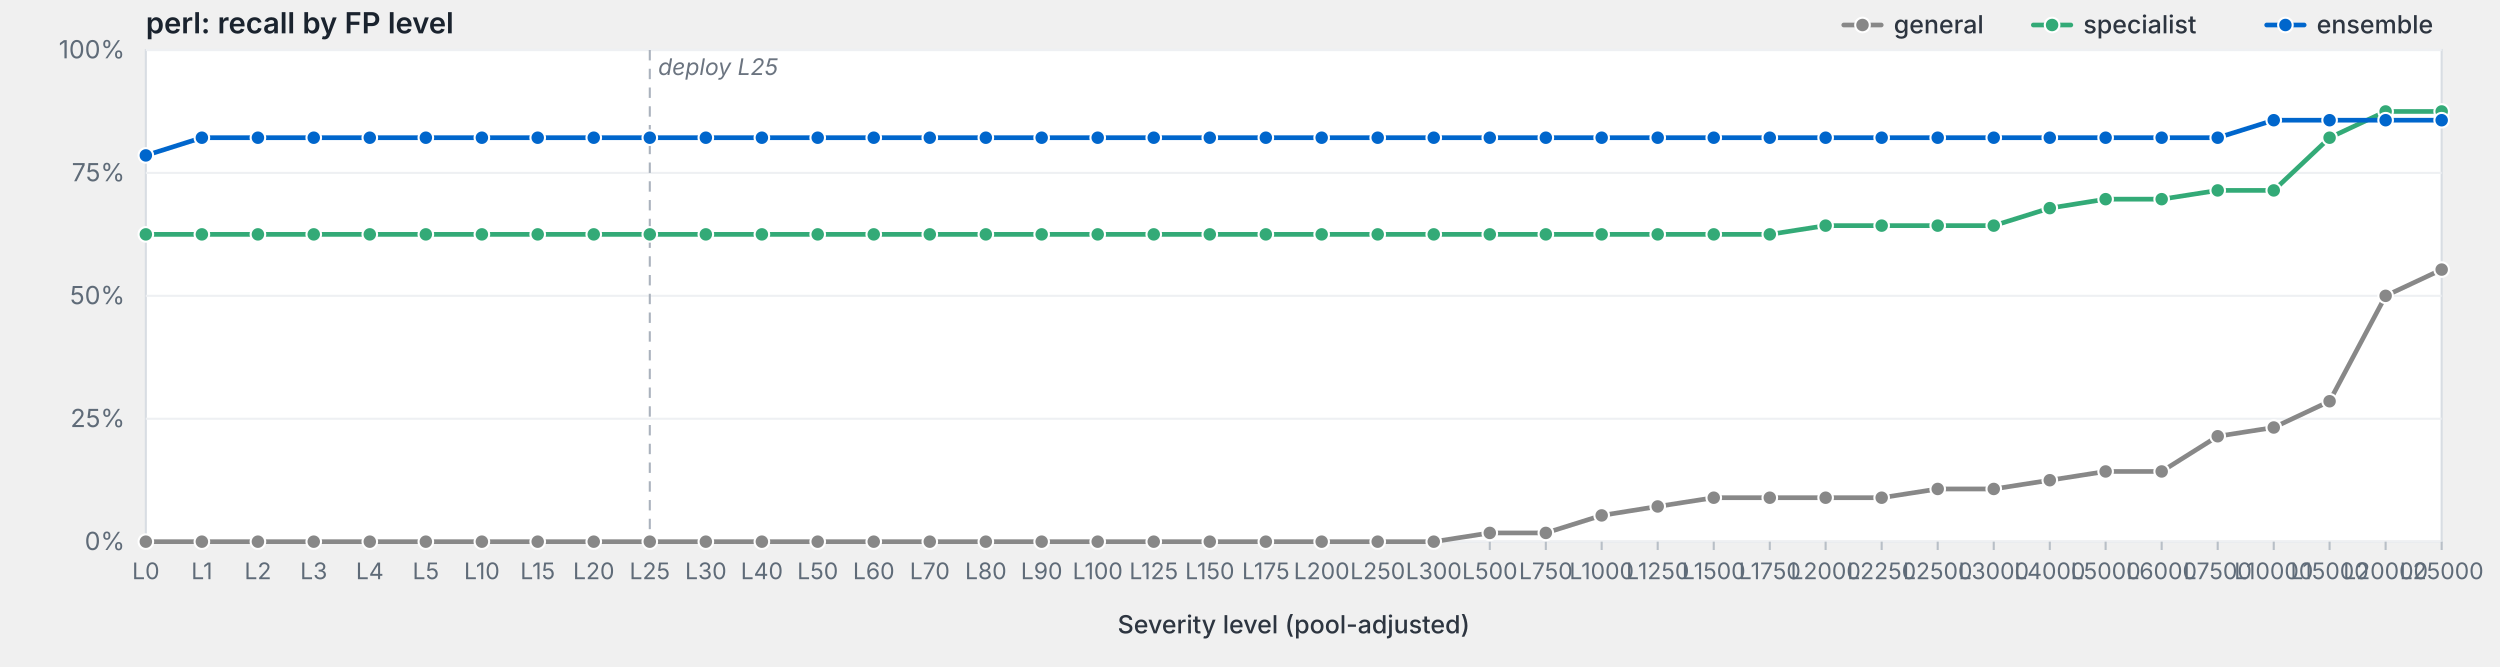
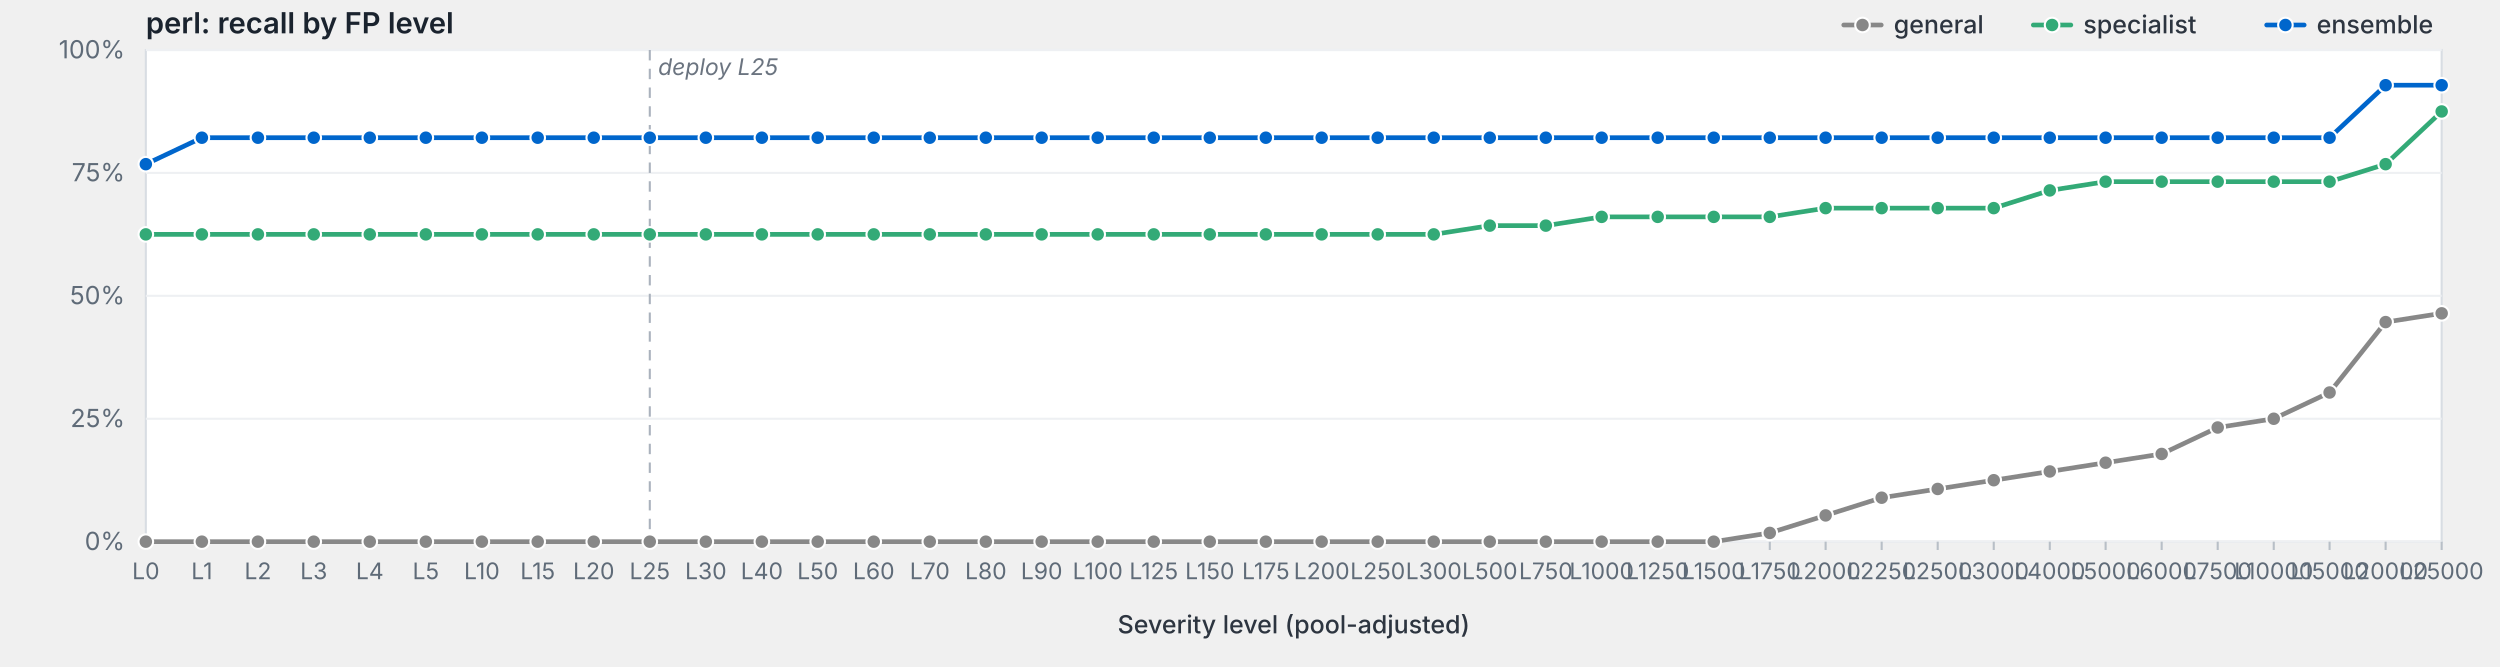
<svg xmlns="http://www.w3.org/2000/svg" viewBox="0 0 1200 320" width="1200" height="320" preserveAspectRatio="xMidYMid meet" role="img" aria-label="perl: recall by FP level">
  <style>svg { background: #fdfdfd; }.frame { fill: #fff; stroke: #d8dde3; stroke-width: 1; }.grid { stroke: #eef0f3; stroke-width: 1; }.tick { stroke: #b8bfc7; stroke-width: 1; }.axis-label { fill: #5f6b78; font-family: -apple-system, BlinkMacSystemFont, "Segoe UI", system-ui, sans-serif; font-size: 12px; }.x-label { fill: #5f6b78; font-family: -apple-system, BlinkMacSystemFont, "Segoe UI", system-ui, sans-serif; font-size: 11px; }.axis-title { fill: #2d3540; font-family: -apple-system, BlinkMacSystemFont, "Segoe UI", system-ui, sans-serif; font-size: 12px; font-weight: 500; }.title { fill: #1a232e; font-family: -apple-system, BlinkMacSystemFont, "Segoe UI", system-ui, sans-serif; font-size: 14px; font-weight: 600; }.deploy-marker { stroke: #aab2bd; stroke-width: 1; stroke-dasharray: 5,4; }.deploy-label { fill: #6b7480; font-family: -apple-system, BlinkMacSystemFont, "Segoe UI", system-ui, sans-serif; font-size: 11px; font-style: italic; }.curve { fill: none; stroke-width: 2.25; stroke-linejoin: round; stroke-linecap: round; }.marker { stroke: #fff; stroke-width: 1; }.legend-text { fill: #2d3540; font-family: -apple-system, BlinkMacSystemFont, "Segoe UI", system-ui, sans-serif; font-size: 12px; font-weight: 500; }</style>
  <text class="title" x="70" y="16">perl: recall by FP level</text>
  <rect class="frame" x="70" y="24" width="1102" height="236" />
  <line class="grid" x1="70" y1="260.0" x2="1172" y2="260.0" />
  <text class="axis-label" x="60" y="264.0" text-anchor="end">0%</text>
  <line class="grid" x1="70" y1="201.0" x2="1172" y2="201.0" />
  <text class="axis-label" x="60" y="205.0" text-anchor="end">25%</text>
  <line class="grid" x1="70" y1="142.0" x2="1172" y2="142.0" />
  <text class="axis-label" x="60" y="146.0" text-anchor="end">50%</text>
  <line class="grid" x1="70" y1="83.0" x2="1172" y2="83.0" />
  <text class="axis-label" x="60" y="87.0" text-anchor="end">75%</text>
  <line class="grid" x1="70" y1="24.0" x2="1172" y2="24.0" />
  <text class="axis-label" x="60" y="28.0" text-anchor="end">100%</text>
  <line class="deploy-marker" x1="311.9" y1="24" x2="311.9" y2="260" />
  <text class="deploy-label" x="315.9" y="36" text-anchor="start">deploy L25</text>
  <line class="tick" x1="70.0" y1="260" x2="70.0" y2="264" />
  <text class="x-label" x="70.0" y="278" text-anchor="middle">L0</text>
  <line class="tick" x1="96.9" y1="260" x2="96.9" y2="264" />
  <text class="x-label" x="96.9" y="278" text-anchor="middle">L1</text>
  <line class="tick" x1="123.8" y1="260" x2="123.8" y2="264" />
  <text class="x-label" x="123.8" y="278" text-anchor="middle">L2</text>
  <line class="tick" x1="150.6" y1="260" x2="150.6" y2="264" />
  <text class="x-label" x="150.6" y="278" text-anchor="middle">L3</text>
  <line class="tick" x1="177.5" y1="260" x2="177.5" y2="264" />
  <text class="x-label" x="177.5" y="278" text-anchor="middle">L4</text>
  <line class="tick" x1="204.4" y1="260" x2="204.4" y2="264" />
  <text class="x-label" x="204.4" y="278" text-anchor="middle">L5</text>
  <line class="tick" x1="231.3" y1="260" x2="231.3" y2="264" />
  <text class="x-label" x="231.3" y="278" text-anchor="middle">L10</text>
  <line class="tick" x1="258.1" y1="260" x2="258.1" y2="264" />
  <text class="x-label" x="258.1" y="278" text-anchor="middle">L15</text>
  <line class="tick" x1="285.0" y1="260" x2="285.0" y2="264" />
  <text class="x-label" x="285.0" y="278" text-anchor="middle">L20</text>
  <line class="tick" x1="311.9" y1="260" x2="311.9" y2="264" />
  <text class="x-label" x="311.9" y="278" text-anchor="middle">L25</text>
  <line class="tick" x1="338.8" y1="260" x2="338.8" y2="264" />
  <text class="x-label" x="338.8" y="278" text-anchor="middle">L30</text>
  <line class="tick" x1="365.7" y1="260" x2="365.7" y2="264" />
  <text class="x-label" x="365.7" y="278" text-anchor="middle">L40</text>
  <line class="tick" x1="392.5" y1="260" x2="392.5" y2="264" />
  <text class="x-label" x="392.5" y="278" text-anchor="middle">L50</text>
  <line class="tick" x1="419.4" y1="260" x2="419.4" y2="264" />
  <text class="x-label" x="419.4" y="278" text-anchor="middle">L60</text>
  <line class="tick" x1="446.3" y1="260" x2="446.3" y2="264" />
  <text class="x-label" x="446.3" y="278" text-anchor="middle">L70</text>
  <line class="tick" x1="473.2" y1="260" x2="473.2" y2="264" />
  <text class="x-label" x="473.2" y="278" text-anchor="middle">L80</text>
  <line class="tick" x1="500.0" y1="260" x2="500.0" y2="264" />
  <text class="x-label" x="500.0" y="278" text-anchor="middle">L90</text>
  <line class="tick" x1="526.9" y1="260" x2="526.9" y2="264" />
  <text class="x-label" x="526.9" y="278" text-anchor="middle">L100</text>
  <line class="tick" x1="553.8" y1="260" x2="553.8" y2="264" />
  <text class="x-label" x="553.8" y="278" text-anchor="middle">L125</text>
  <line class="tick" x1="580.7" y1="260" x2="580.7" y2="264" />
  <text class="x-label" x="580.7" y="278" text-anchor="middle">L150</text>
  <line class="tick" x1="607.6" y1="260" x2="607.6" y2="264" />
  <text class="x-label" x="607.6" y="278" text-anchor="middle">L175</text>
  <line class="tick" x1="634.4" y1="260" x2="634.4" y2="264" />
  <text class="x-label" x="634.4" y="278" text-anchor="middle">L200</text>
  <line class="tick" x1="661.3" y1="260" x2="661.3" y2="264" />
  <text class="x-label" x="661.3" y="278" text-anchor="middle">L250</text>
  <line class="tick" x1="688.2" y1="260" x2="688.2" y2="264" />
  <text class="x-label" x="688.2" y="278" text-anchor="middle">L300</text>
  <line class="tick" x1="715.1" y1="260" x2="715.1" y2="264" />
  <text class="x-label" x="715.1" y="278" text-anchor="middle">L500</text>
  <line class="tick" x1="742.0" y1="260" x2="742.0" y2="264" />
  <text class="x-label" x="742.0" y="278" text-anchor="middle">L750</text>
  <line class="tick" x1="768.8" y1="260" x2="768.8" y2="264" />
  <text class="x-label" x="768.8" y="278" text-anchor="middle">L1000</text>
  <line class="tick" x1="795.7" y1="260" x2="795.7" y2="264" />
  <text class="x-label" x="795.7" y="278" text-anchor="middle">L1250</text>
  <line class="tick" x1="822.6" y1="260" x2="822.6" y2="264" />
  <text class="x-label" x="822.6" y="278" text-anchor="middle">L1500</text>
  <line class="tick" x1="849.5" y1="260" x2="849.5" y2="264" />
  <text class="x-label" x="849.5" y="278" text-anchor="middle">L1750</text>
  <line class="tick" x1="876.3" y1="260" x2="876.3" y2="264" />
  <text class="x-label" x="876.3" y="278" text-anchor="middle">L2000</text>
  <line class="tick" x1="903.2" y1="260" x2="903.2" y2="264" />
  <text class="x-label" x="903.2" y="278" text-anchor="middle">L2250</text>
  <line class="tick" x1="930.1" y1="260" x2="930.1" y2="264" />
  <text class="x-label" x="930.1" y="278" text-anchor="middle">L2500</text>
  <line class="tick" x1="957.0" y1="260" x2="957.0" y2="264" />
  <text class="x-label" x="957.0" y="278" text-anchor="middle">L3000</text>
  <line class="tick" x1="983.9" y1="260" x2="983.9" y2="264" />
  <text class="x-label" x="983.9" y="278" text-anchor="middle">L4000</text>
  <line class="tick" x1="1010.7" y1="260" x2="1010.7" y2="264" />
  <text class="x-label" x="1010.7" y="278" text-anchor="middle">L5000</text>
  <line class="tick" x1="1037.6" y1="260" x2="1037.6" y2="264" />
  <text class="x-label" x="1037.6" y="278" text-anchor="middle">L6000</text>
  <line class="tick" x1="1064.5" y1="260" x2="1064.5" y2="264" />
  <text class="x-label" x="1064.5" y="278" text-anchor="middle">L7500</text>
  <line class="tick" x1="1091.4" y1="260" x2="1091.4" y2="264" />
  <text class="x-label" x="1091.4" y="278" text-anchor="middle">L10000</text>
  <line class="tick" x1="1118.2" y1="260" x2="1118.2" y2="264" />
  <text class="x-label" x="1118.2" y="278" text-anchor="middle">L15000</text>
  <line class="tick" x1="1145.1" y1="260" x2="1145.1" y2="264" />
  <text class="x-label" x="1145.1" y="278" text-anchor="middle">L20000</text>
  <line class="tick" x1="1172.0" y1="260" x2="1172.0" y2="264" />
  <text class="x-label" x="1172.0" y="278" text-anchor="middle">L25000</text>
  <text class="axis-title" x="621.0" y="304" text-anchor="middle">Severity level (pool-adjusted)</text>
-   <path class="curve" d="M70.0,260.0 L96.9,260.0 L123.8,260.0 L150.6,260.0 L177.5,260.0 L204.4,260.0 L231.3,260.0 L258.1,260.0 L285.0,260.0 L311.9,260.0 L338.8,260.0 L365.7,260.0 L392.5,260.0 L419.4,260.0 L446.3,260.0 L473.2,260.0 L500.0,260.0 L526.9,260.0 L553.8,260.0 L580.7,260.0 L607.6,260.0 L634.4,260.0 L661.3,260.0 L688.2,260.0 L715.1,255.8 L742.0,255.8 L768.8,247.4 L795.7,243.1 L822.6,238.9 L849.5,238.9 L876.3,238.9 L903.2,238.9 L930.1,234.7 L957.0,234.7 L983.9,230.5 L1010.7,226.3 L1037.6,226.3 L1064.5,209.4 L1091.4,205.2 L1118.2,192.6 L1145.1,142.0 L1172.0,129.4" stroke="#888" />
+   <path class="curve" d="M70.0,260.0 L96.9,260.0 L123.8,260.0 L150.6,260.0 L177.5,260.0 L204.4,260.0 L231.3,260.0 L258.1,260.0 L285.0,260.0 L311.9,260.0 L338.8,260.0 L365.7,260.0 L392.5,260.0 L419.4,260.0 L446.3,260.0 L473.2,260.0 L500.0,260.0 L526.9,260.0 L553.8,260.0 L580.7,260.0 L607.6,260.0 L634.4,260.0 L661.3,260.0 L688.2,260.0 L715.1,260.0 L742.0,260.0 L768.8,260.0 L795.7,260.0 L822.6,260.0 L849.5,255.8 L876.3,247.4 L903.2,238.9 L930.1,234.7 L957.0,230.5 L983.9,226.3 L1010.7,222.1 L1037.6,217.9 L1064.5,205.2 L1091.4,201.0 L1118.2,188.4 L1145.1,154.6 L1172.0,150.4" stroke="#888" />
  <circle class="marker" cx="70.0" cy="260.0" r="3.5" fill="#888" />
  <circle class="marker" cx="96.9" cy="260.0" r="3.5" fill="#888" />
  <circle class="marker" cx="123.8" cy="260.0" r="3.5" fill="#888" />
  <circle class="marker" cx="150.6" cy="260.0" r="3.5" fill="#888" />
  <circle class="marker" cx="177.5" cy="260.0" r="3.5" fill="#888" />
  <circle class="marker" cx="204.4" cy="260.0" r="3.5" fill="#888" />
  <circle class="marker" cx="231.3" cy="260.0" r="3.5" fill="#888" />
  <circle class="marker" cx="258.1" cy="260.0" r="3.5" fill="#888" />
  <circle class="marker" cx="285.0" cy="260.0" r="3.5" fill="#888" />
  <circle class="marker" cx="311.9" cy="260.0" r="3.5" fill="#888" />
  <circle class="marker" cx="338.8" cy="260.0" r="3.5" fill="#888" />
  <circle class="marker" cx="365.7" cy="260.0" r="3.5" fill="#888" />
  <circle class="marker" cx="392.5" cy="260.0" r="3.5" fill="#888" />
  <circle class="marker" cx="419.4" cy="260.0" r="3.5" fill="#888" />
  <circle class="marker" cx="446.3" cy="260.0" r="3.5" fill="#888" />
  <circle class="marker" cx="473.2" cy="260.0" r="3.5" fill="#888" />
  <circle class="marker" cx="500.0" cy="260.0" r="3.5" fill="#888" />
  <circle class="marker" cx="526.9" cy="260.0" r="3.5" fill="#888" />
  <circle class="marker" cx="553.8" cy="260.0" r="3.5" fill="#888" />
  <circle class="marker" cx="580.7" cy="260.0" r="3.5" fill="#888" />
  <circle class="marker" cx="607.6" cy="260.0" r="3.5" fill="#888" />
  <circle class="marker" cx="634.4" cy="260.0" r="3.5" fill="#888" />
  <circle class="marker" cx="661.3" cy="260.0" r="3.5" fill="#888" />
  <circle class="marker" cx="688.2" cy="260.0" r="3.5" fill="#888" />
-   <circle class="marker" cx="715.1" cy="255.8" r="3.5" fill="#888" />
-   <circle class="marker" cx="742.0" cy="255.8" r="3.5" fill="#888" />
-   <circle class="marker" cx="768.8" cy="247.4" r="3.5" fill="#888" />
-   <circle class="marker" cx="795.7" cy="243.1" r="3.5" fill="#888" />
-   <circle class="marker" cx="822.6" cy="238.9" r="3.5" fill="#888" />
-   <circle class="marker" cx="849.5" cy="238.9" r="3.5" fill="#888" />
-   <circle class="marker" cx="876.3" cy="238.9" r="3.5" fill="#888" />
+   <circle class="marker" cx="715.1" cy="260.0" r="3.5" fill="#888" />
+   <circle class="marker" cx="742.0" cy="260.0" r="3.5" fill="#888" />
+   <circle class="marker" cx="768.8" cy="260.0" r="3.5" fill="#888" />
+   <circle class="marker" cx="795.7" cy="260.0" r="3.5" fill="#888" />
+   <circle class="marker" cx="822.6" cy="260.0" r="3.5" fill="#888" />
+   <circle class="marker" cx="849.5" cy="255.8" r="3.5" fill="#888" />
+   <circle class="marker" cx="876.3" cy="247.4" r="3.5" fill="#888" />
  <circle class="marker" cx="903.2" cy="238.9" r="3.5" fill="#888" />
  <circle class="marker" cx="930.1" cy="234.7" r="3.5" fill="#888" />
-   <circle class="marker" cx="957.0" cy="234.7" r="3.5" fill="#888" />
-   <circle class="marker" cx="983.9" cy="230.5" r="3.5" fill="#888" />
-   <circle class="marker" cx="1010.7" cy="226.3" r="3.5" fill="#888" />
-   <circle class="marker" cx="1037.6" cy="226.3" r="3.5" fill="#888" />
-   <circle class="marker" cx="1064.5" cy="209.4" r="3.5" fill="#888" />
-   <circle class="marker" cx="1091.4" cy="205.2" r="3.5" fill="#888" />
-   <circle class="marker" cx="1118.2" cy="192.6" r="3.5" fill="#888" />
-   <circle class="marker" cx="1145.1" cy="142.0" r="3.5" fill="#888" />
-   <circle class="marker" cx="1172.0" cy="129.4" r="3.5" fill="#888" />
-   <path class="curve" d="M70.0,112.5 L96.9,112.5 L123.8,112.5 L150.6,112.5 L177.5,112.5 L204.4,112.5 L231.3,112.5 L258.1,112.5 L285.0,112.5 L311.9,112.5 L338.8,112.5 L365.7,112.5 L392.5,112.5 L419.4,112.5 L446.3,112.5 L473.2,112.5 L500.0,112.5 L526.9,112.5 L553.8,112.5 L580.7,112.5 L607.6,112.5 L634.4,112.5 L661.3,112.5 L688.2,112.5 L715.1,112.5 L742.0,112.5 L768.8,112.5 L795.7,112.5 L822.6,112.5 L849.5,112.5 L876.3,108.3 L903.2,108.3 L930.1,108.3 L957.0,108.3 L983.9,99.9 L1010.7,95.6 L1037.6,95.6 L1064.5,91.4 L1091.4,91.4 L1118.2,66.1 L1145.1,53.5 L1172.0,53.5" stroke="#3a7" />
+   <circle class="marker" cx="957.0" cy="230.5" r="3.5" fill="#888" />
+   <circle class="marker" cx="983.9" cy="226.3" r="3.5" fill="#888" />
+   <circle class="marker" cx="1010.7" cy="222.1" r="3.5" fill="#888" />
+   <circle class="marker" cx="1037.6" cy="217.9" r="3.5" fill="#888" />
+   <circle class="marker" cx="1064.5" cy="205.2" r="3.5" fill="#888" />
+   <circle class="marker" cx="1091.4" cy="201.0" r="3.5" fill="#888" />
+   <circle class="marker" cx="1118.2" cy="188.4" r="3.5" fill="#888" />
+   <circle class="marker" cx="1145.1" cy="154.6" r="3.5" fill="#888" />
+   <circle class="marker" cx="1172.0" cy="150.4" r="3.5" fill="#888" />
+   <path class="curve" d="M70.0,112.5 L96.9,112.5 L123.8,112.5 L150.6,112.5 L177.5,112.5 L204.4,112.5 L231.3,112.5 L258.1,112.5 L285.0,112.5 L311.9,112.5 L338.8,112.5 L365.7,112.5 L392.5,112.5 L419.4,112.5 L446.3,112.5 L473.2,112.5 L500.0,112.5 L526.9,112.5 L553.8,112.5 L580.7,112.5 L607.6,112.5 L634.4,112.5 L661.3,112.5 L688.2,112.5 L715.1,108.3 L742.0,108.3 L768.8,104.1 L795.7,104.1 L822.6,104.1 L849.5,104.1 L876.3,99.9 L903.2,99.9 L930.1,99.9 L957.0,99.9 L983.9,91.4 L1010.7,87.2 L1037.6,87.2 L1064.5,87.2 L1091.4,87.2 L1118.2,87.2 L1145.1,78.8 L1172.0,53.5" stroke="#3a7" />
  <circle class="marker" cx="70.0" cy="112.5" r="3.5" fill="#3a7" />
  <circle class="marker" cx="96.9" cy="112.5" r="3.5" fill="#3a7" />
  <circle class="marker" cx="123.8" cy="112.5" r="3.5" fill="#3a7" />
  <circle class="marker" cx="150.6" cy="112.5" r="3.5" fill="#3a7" />
  <circle class="marker" cx="177.5" cy="112.5" r="3.5" fill="#3a7" />
  <circle class="marker" cx="204.4" cy="112.5" r="3.5" fill="#3a7" />
  <circle class="marker" cx="231.3" cy="112.5" r="3.5" fill="#3a7" />
  <circle class="marker" cx="258.1" cy="112.5" r="3.5" fill="#3a7" />
  <circle class="marker" cx="285.0" cy="112.5" r="3.5" fill="#3a7" />
  <circle class="marker" cx="311.9" cy="112.5" r="3.5" fill="#3a7" />
  <circle class="marker" cx="338.8" cy="112.5" r="3.5" fill="#3a7" />
  <circle class="marker" cx="365.7" cy="112.5" r="3.5" fill="#3a7" />
  <circle class="marker" cx="392.5" cy="112.5" r="3.5" fill="#3a7" />
  <circle class="marker" cx="419.4" cy="112.5" r="3.5" fill="#3a7" />
  <circle class="marker" cx="446.3" cy="112.5" r="3.5" fill="#3a7" />
  <circle class="marker" cx="473.2" cy="112.5" r="3.5" fill="#3a7" />
  <circle class="marker" cx="500.0" cy="112.5" r="3.5" fill="#3a7" />
  <circle class="marker" cx="526.9" cy="112.5" r="3.5" fill="#3a7" />
  <circle class="marker" cx="553.8" cy="112.5" r="3.5" fill="#3a7" />
  <circle class="marker" cx="580.7" cy="112.5" r="3.5" fill="#3a7" />
  <circle class="marker" cx="607.6" cy="112.5" r="3.5" fill="#3a7" />
  <circle class="marker" cx="634.4" cy="112.5" r="3.5" fill="#3a7" />
  <circle class="marker" cx="661.3" cy="112.5" r="3.5" fill="#3a7" />
  <circle class="marker" cx="688.2" cy="112.5" r="3.5" fill="#3a7" />
-   <circle class="marker" cx="715.1" cy="112.5" r="3.5" fill="#3a7" />
-   <circle class="marker" cx="742.0" cy="112.5" r="3.5" fill="#3a7" />
-   <circle class="marker" cx="768.8" cy="112.5" r="3.5" fill="#3a7" />
-   <circle class="marker" cx="795.7" cy="112.5" r="3.5" fill="#3a7" />
-   <circle class="marker" cx="822.6" cy="112.5" r="3.5" fill="#3a7" />
-   <circle class="marker" cx="849.5" cy="112.5" r="3.5" fill="#3a7" />
-   <circle class="marker" cx="876.3" cy="108.3" r="3.5" fill="#3a7" />
-   <circle class="marker" cx="903.2" cy="108.3" r="3.5" fill="#3a7" />
-   <circle class="marker" cx="930.1" cy="108.3" r="3.5" fill="#3a7" />
-   <circle class="marker" cx="957.0" cy="108.3" r="3.5" fill="#3a7" />
-   <circle class="marker" cx="983.9" cy="99.9" r="3.5" fill="#3a7" />
-   <circle class="marker" cx="1010.7" cy="95.6" r="3.5" fill="#3a7" />
-   <circle class="marker" cx="1037.6" cy="95.6" r="3.5" fill="#3a7" />
-   <circle class="marker" cx="1064.5" cy="91.4" r="3.5" fill="#3a7" />
-   <circle class="marker" cx="1091.4" cy="91.4" r="3.5" fill="#3a7" />
-   <circle class="marker" cx="1118.2" cy="66.1" r="3.5" fill="#3a7" />
-   <circle class="marker" cx="1145.1" cy="53.5" r="3.5" fill="#3a7" />
+   <circle class="marker" cx="715.1" cy="108.3" r="3.5" fill="#3a7" />
+   <circle class="marker" cx="742.0" cy="108.3" r="3.5" fill="#3a7" />
+   <circle class="marker" cx="768.8" cy="104.1" r="3.5" fill="#3a7" />
+   <circle class="marker" cx="795.7" cy="104.1" r="3.5" fill="#3a7" />
+   <circle class="marker" cx="822.6" cy="104.1" r="3.5" fill="#3a7" />
+   <circle class="marker" cx="849.5" cy="104.1" r="3.5" fill="#3a7" />
+   <circle class="marker" cx="876.3" cy="99.9" r="3.5" fill="#3a7" />
+   <circle class="marker" cx="903.2" cy="99.9" r="3.5" fill="#3a7" />
+   <circle class="marker" cx="930.1" cy="99.9" r="3.5" fill="#3a7" />
+   <circle class="marker" cx="957.0" cy="99.9" r="3.5" fill="#3a7" />
+   <circle class="marker" cx="983.9" cy="91.4" r="3.5" fill="#3a7" />
+   <circle class="marker" cx="1010.7" cy="87.2" r="3.5" fill="#3a7" />
+   <circle class="marker" cx="1037.6" cy="87.2" r="3.5" fill="#3a7" />
+   <circle class="marker" cx="1064.5" cy="87.2" r="3.5" fill="#3a7" />
+   <circle class="marker" cx="1091.4" cy="87.2" r="3.5" fill="#3a7" />
+   <circle class="marker" cx="1118.2" cy="87.2" r="3.5" fill="#3a7" />
+   <circle class="marker" cx="1145.1" cy="78.8" r="3.5" fill="#3a7" />
  <circle class="marker" cx="1172.0" cy="53.5" r="3.5" fill="#3a7" />
-   <path class="curve" d="M70.0,74.6 L96.9,66.1 L123.8,66.1 L150.6,66.1 L177.5,66.1 L204.4,66.1 L231.3,66.1 L258.1,66.1 L285.0,66.1 L311.9,66.1 L338.8,66.1 L365.7,66.1 L392.5,66.1 L419.4,66.1 L446.3,66.1 L473.2,66.1 L500.0,66.1 L526.9,66.1 L553.8,66.1 L580.7,66.1 L607.6,66.1 L634.4,66.1 L661.3,66.1 L688.2,66.1 L715.1,66.1 L742.0,66.1 L768.8,66.1 L795.7,66.1 L822.6,66.1 L849.5,66.1 L876.3,66.1 L903.2,66.1 L930.1,66.1 L957.0,66.1 L983.9,66.1 L1010.7,66.1 L1037.6,66.1 L1064.5,66.1 L1091.4,57.7 L1118.2,57.7 L1145.1,57.7 L1172.0,57.7" stroke="#06c" />
-   <circle class="marker" cx="70.0" cy="74.6" r="3.5" fill="#06c" />
+   <path class="curve" d="M70.0,78.8 L96.9,66.1 L123.8,66.1 L150.6,66.1 L177.5,66.1 L204.4,66.1 L231.3,66.1 L258.1,66.1 L285.0,66.1 L311.9,66.1 L338.8,66.1 L365.7,66.1 L392.5,66.1 L419.4,66.1 L446.3,66.1 L473.2,66.1 L500.0,66.1 L526.9,66.1 L553.8,66.1 L580.7,66.1 L607.6,66.1 L634.4,66.1 L661.3,66.1 L688.2,66.1 L715.1,66.1 L742.0,66.1 L768.8,66.1 L795.7,66.1 L822.6,66.1 L849.5,66.1 L876.3,66.1 L903.2,66.1 L930.1,66.1 L957.0,66.1 L983.9,66.1 L1010.7,66.1 L1037.6,66.1 L1064.5,66.1 L1091.4,66.1 L1118.2,66.1 L1145.1,40.9 L1172.0,40.9" stroke="#06c" />
+   <circle class="marker" cx="70.0" cy="78.8" r="3.5" fill="#06c" />
  <circle class="marker" cx="96.9" cy="66.1" r="3.5" fill="#06c" />
  <circle class="marker" cx="123.8" cy="66.1" r="3.5" fill="#06c" />
  <circle class="marker" cx="150.6" cy="66.1" r="3.5" fill="#06c" />
  <circle class="marker" cx="177.5" cy="66.1" r="3.5" fill="#06c" />
  <circle class="marker" cx="204.4" cy="66.1" r="3.5" fill="#06c" />
  <circle class="marker" cx="231.3" cy="66.1" r="3.5" fill="#06c" />
  <circle class="marker" cx="258.1" cy="66.1" r="3.5" fill="#06c" />
  <circle class="marker" cx="285.0" cy="66.1" r="3.5" fill="#06c" />
  <circle class="marker" cx="311.9" cy="66.1" r="3.5" fill="#06c" />
  <circle class="marker" cx="338.8" cy="66.1" r="3.5" fill="#06c" />
  <circle class="marker" cx="365.7" cy="66.1" r="3.5" fill="#06c" />
  <circle class="marker" cx="392.5" cy="66.1" r="3.5" fill="#06c" />
  <circle class="marker" cx="419.4" cy="66.1" r="3.5" fill="#06c" />
  <circle class="marker" cx="446.3" cy="66.1" r="3.5" fill="#06c" />
  <circle class="marker" cx="473.2" cy="66.1" r="3.5" fill="#06c" />
  <circle class="marker" cx="500.0" cy="66.1" r="3.5" fill="#06c" />
  <circle class="marker" cx="526.9" cy="66.1" r="3.5" fill="#06c" />
  <circle class="marker" cx="553.8" cy="66.1" r="3.5" fill="#06c" />
  <circle class="marker" cx="580.7" cy="66.1" r="3.5" fill="#06c" />
  <circle class="marker" cx="607.6" cy="66.1" r="3.5" fill="#06c" />
  <circle class="marker" cx="634.4" cy="66.1" r="3.5" fill="#06c" />
  <circle class="marker" cx="661.3" cy="66.1" r="3.5" fill="#06c" />
  <circle class="marker" cx="688.2" cy="66.1" r="3.5" fill="#06c" />
  <circle class="marker" cx="715.1" cy="66.1" r="3.5" fill="#06c" />
  <circle class="marker" cx="742.0" cy="66.1" r="3.5" fill="#06c" />
  <circle class="marker" cx="768.8" cy="66.1" r="3.5" fill="#06c" />
  <circle class="marker" cx="795.7" cy="66.1" r="3.5" fill="#06c" />
  <circle class="marker" cx="822.6" cy="66.1" r="3.5" fill="#06c" />
  <circle class="marker" cx="849.5" cy="66.1" r="3.5" fill="#06c" />
  <circle class="marker" cx="876.3" cy="66.1" r="3.5" fill="#06c" />
  <circle class="marker" cx="903.2" cy="66.1" r="3.5" fill="#06c" />
  <circle class="marker" cx="930.1" cy="66.1" r="3.5" fill="#06c" />
  <circle class="marker" cx="957.0" cy="66.1" r="3.5" fill="#06c" />
  <circle class="marker" cx="983.9" cy="66.1" r="3.5" fill="#06c" />
  <circle class="marker" cx="1010.7" cy="66.1" r="3.5" fill="#06c" />
  <circle class="marker" cx="1037.6" cy="66.1" r="3.5" fill="#06c" />
  <circle class="marker" cx="1064.5" cy="66.1" r="3.5" fill="#06c" />
-   <circle class="marker" cx="1091.4" cy="57.7" r="3.5" fill="#06c" />
-   <circle class="marker" cx="1118.2" cy="57.7" r="3.5" fill="#06c" />
-   <circle class="marker" cx="1145.1" cy="57.7" r="3.5" fill="#06c" />
-   <circle class="marker" cx="1172.0" cy="57.7" r="3.5" fill="#06c" />
+   <circle class="marker" cx="1091.4" cy="66.1" r="3.5" fill="#06c" />
+   <circle class="marker" cx="1118.2" cy="66.1" r="3.5" fill="#06c" />
+   <circle class="marker" cx="1145.1" cy="40.9" r="3.5" fill="#06c" />
+   <circle class="marker" cx="1172.0" cy="40.9" r="3.5" fill="#06c" />
  <line x1="1088.0" y1="12.0" x2="1106.0" y2="12.0" stroke="#06c" stroke-width="2.25" stroke-linecap="round" />
  <circle cx="1097.0" cy="12.0" r="3.5" fill="#06c" stroke="#fff" stroke-width="1" />
  <text class="legend-text" x="1112.0" y="16.0">ensemble</text>
  <line x1="976.0" y1="12.0" x2="994.0" y2="12.0" stroke="#3a7" stroke-width="2.25" stroke-linecap="round" />
  <circle cx="985.0" cy="12.0" r="3.5" fill="#3a7" stroke="#fff" stroke-width="1" />
  <text class="legend-text" x="1000.0" y="16.0">specialist</text>
  <line x1="885.0" y1="12.0" x2="903.0" y2="12.0" stroke="#888" stroke-width="2.25" stroke-linecap="round" />
  <circle cx="894.0" cy="12.0" r="3.5" fill="#888" stroke="#fff" stroke-width="1" />
  <text class="legend-text" x="909.0" y="16.0">general</text>
</svg>
